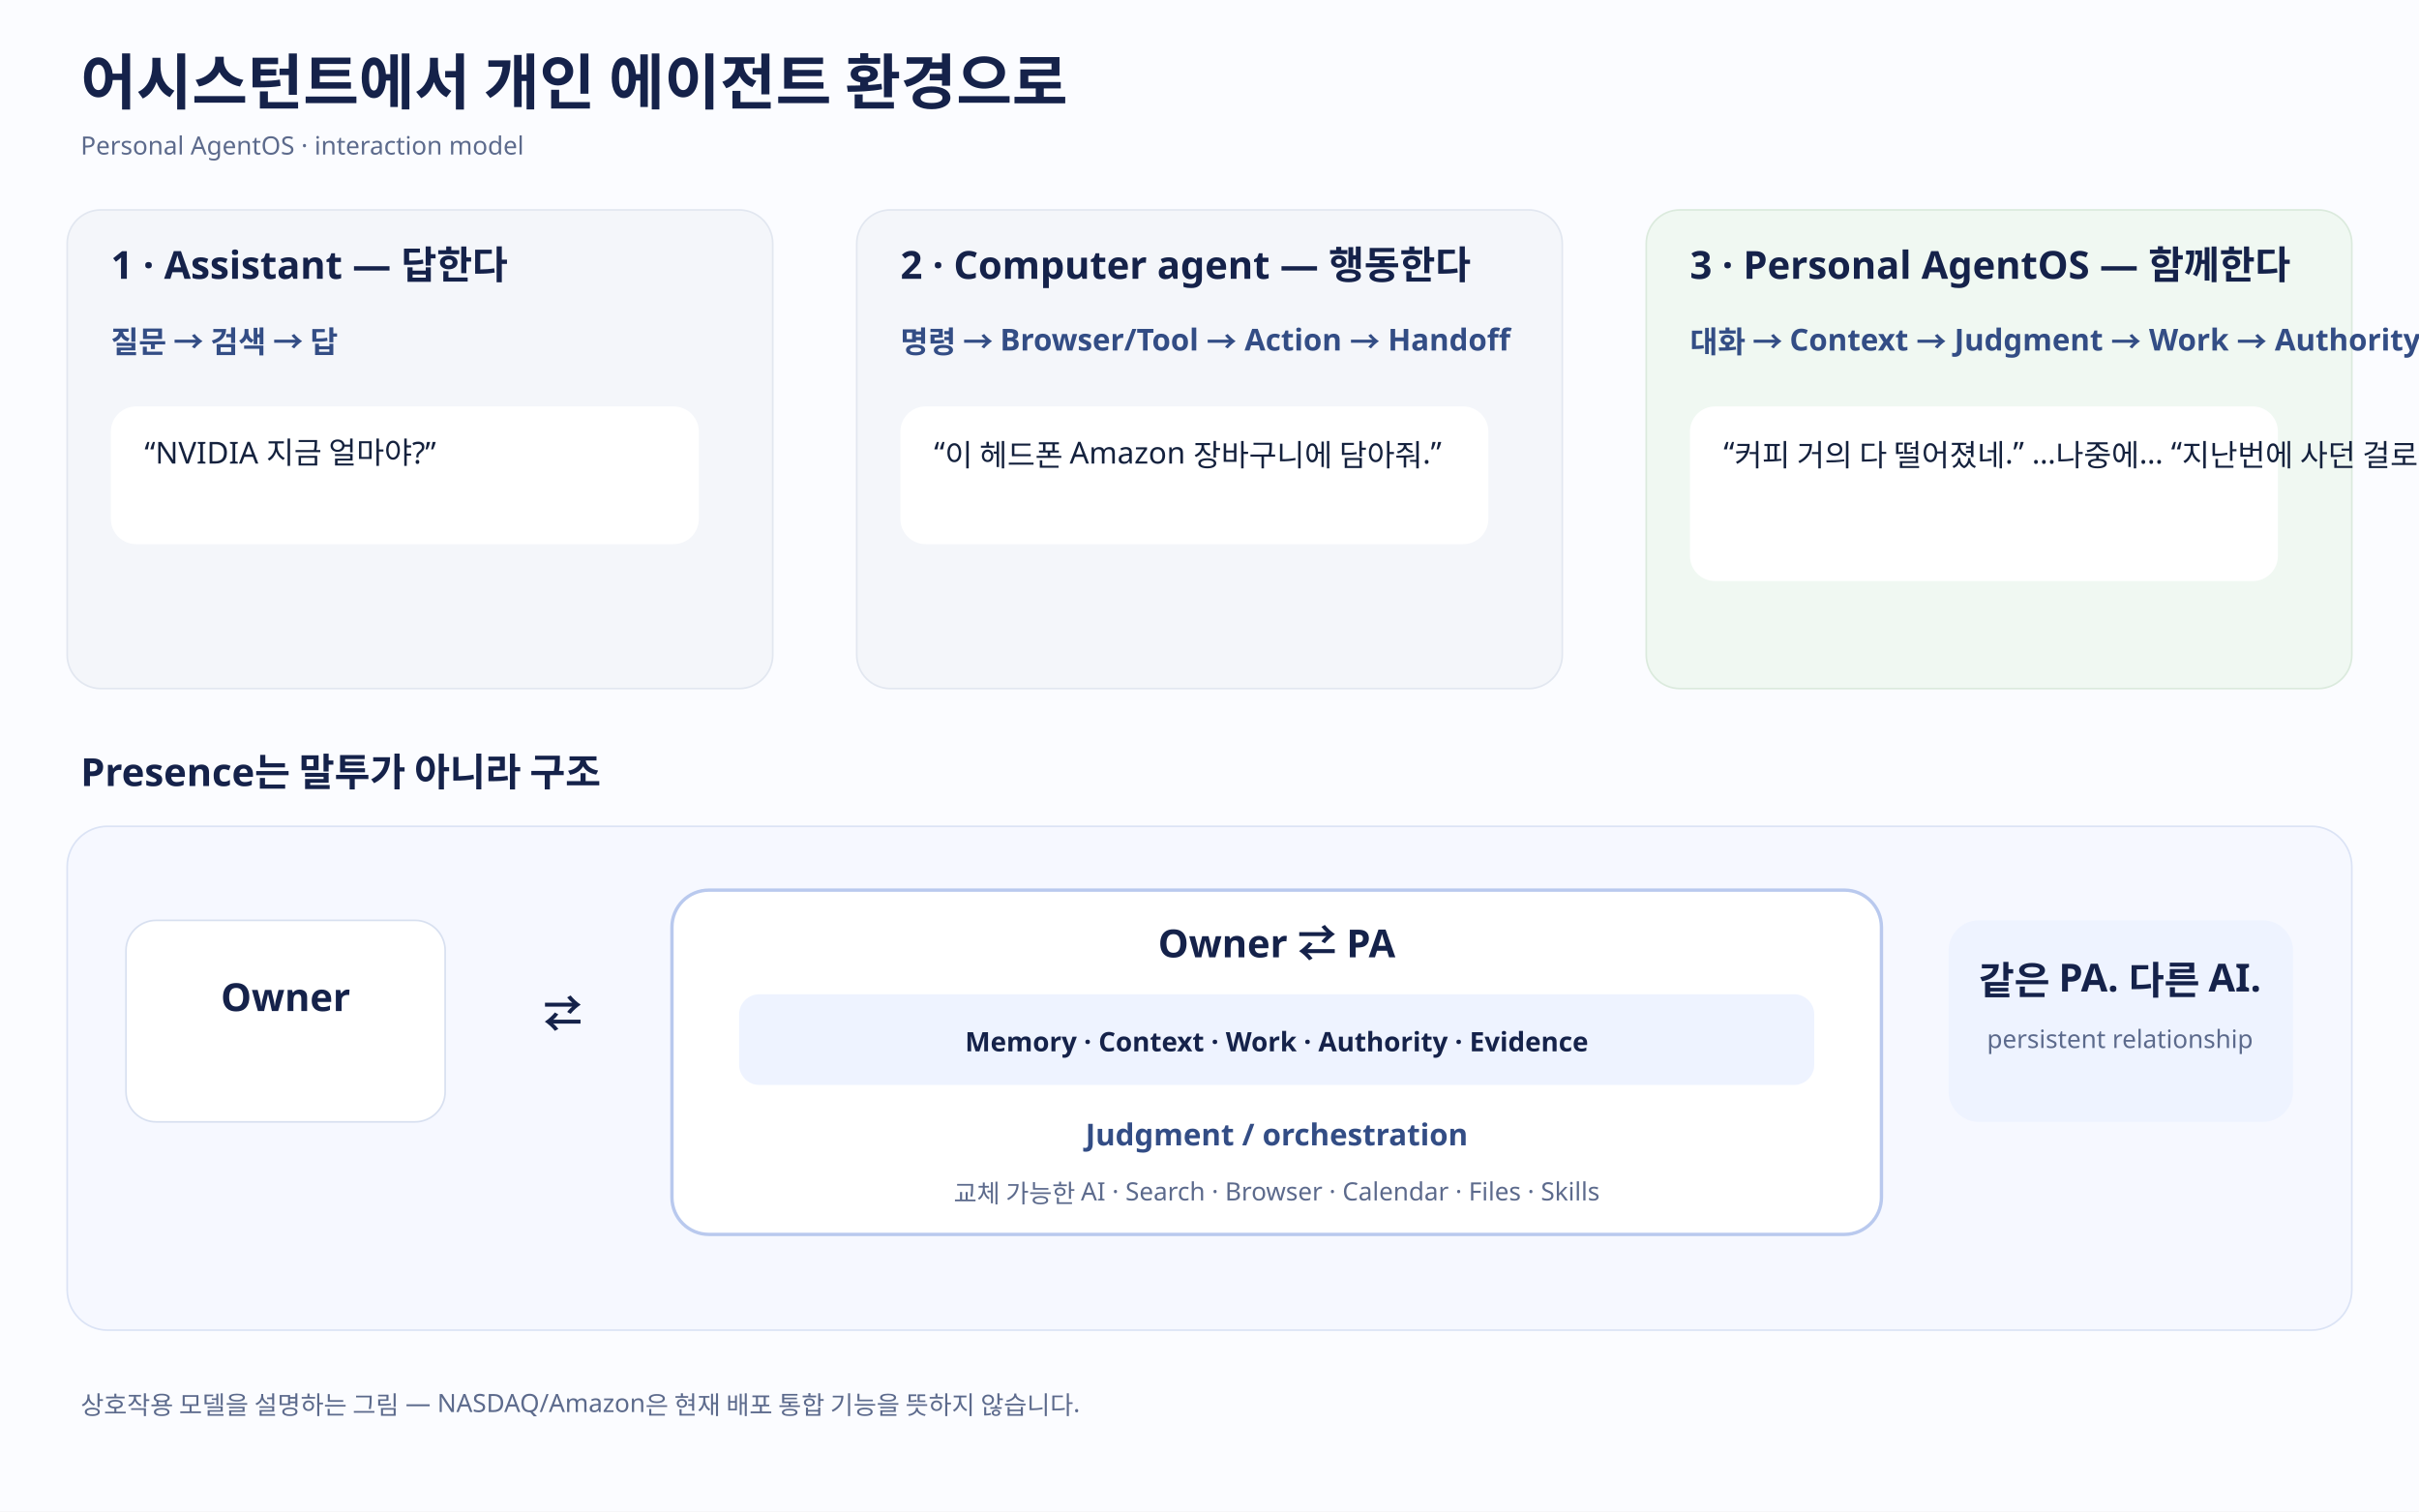
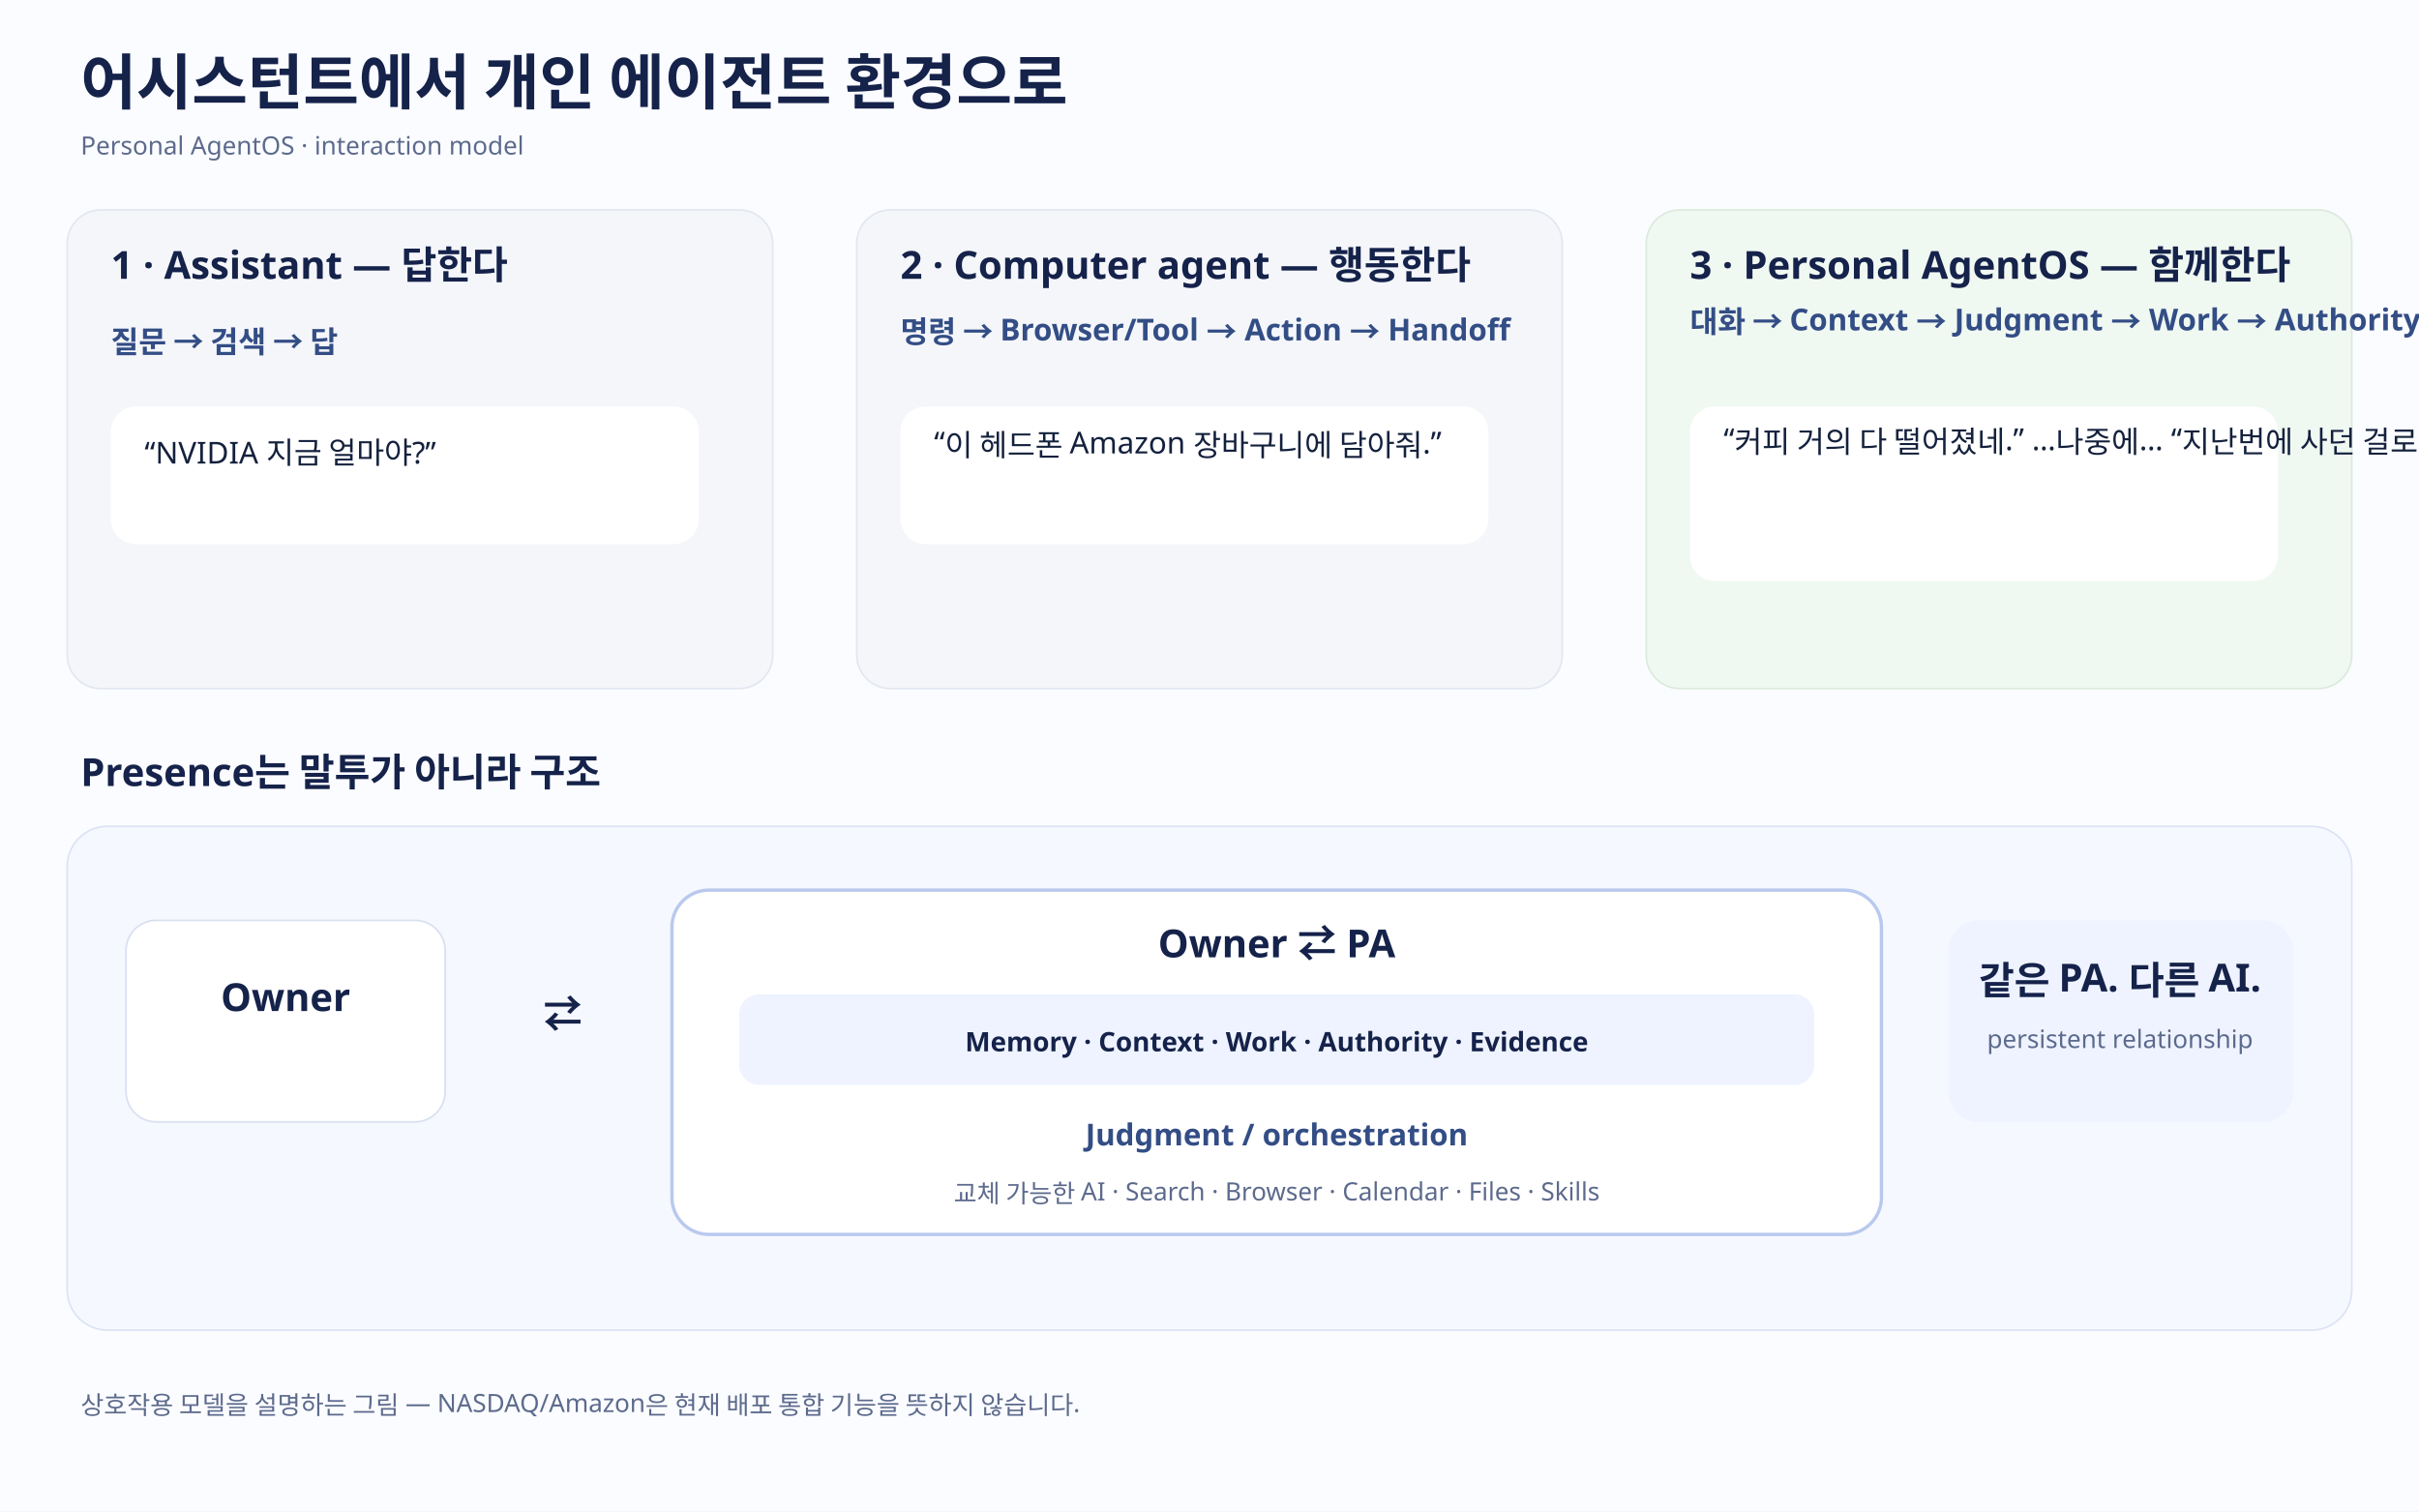
<svg xmlns="http://www.w3.org/2000/svg" width="1440" height="900" viewBox="0 0 1440 900" role="img" aria-labelledby="title desc">
  <style>
text{font-family:-apple-system,BlinkMacSystemFont,"Segoe UI","Noto Sans","Noto Sans CJK KR","Noto Sans CJK JP",Arial,sans-serif;fill:#15224a}.h1{font-size:36px;font-weight:700}.h2{font-size:23px;font-weight:700}.body{font-size:18px}.small{font-size:15px;fill:#5c6a8c}.flow{font-size:18px;font-weight:600;fill:#334d85}.quote{font-size:18px;fill:#14213d}.tag{font-size:16px;font-weight:600}.center{text-anchor:middle}
</style>
  <rect width="1440" height="900" fill="#fbfcff" />
  <text x="48" y="62" class="h1">어시스턴트에서 개인 에이전트 환경으로</text>
  <text x="48" y="92" class="small">Personal AgentOS · interaction model</text>
  <rect x="40" y="125" width="420" height="285" rx="20" fill="#f4f6fa" stroke="#e2e7f0" />
  <rect x="510" y="125" width="420" height="285" rx="20" fill="#f4f6fa" stroke="#e2e7f0" />
  <rect x="980" y="125" width="420" height="285" rx="20" fill="#f0f8f2" stroke="#dbeadd" />
  <text x="66" y="166" class="h2">1 · Assistant — 답한다</text>
  <text x="66" y="210" class="flow">질문 → 검색 → 답</text>
  <rect x="66" y="242" width="350" height="82" rx="15" fill="#fff" />
  <text x="86" y="276" class="quote">“NVIDIA 지금 얼마야?”</text>
  <text x="536" y="166" class="h2">2 · Computer agent — 행동한다</text>
-   <text x="536" y="210" class="flow">명령 → Browser/Tool → Action → Handoff</text>
+   <text x="536" y="204" class="flow" textLength="330" lengthAdjust="spacingAndGlyphs">명령 → Browser/Tool → Action → Handoff</text>
  <rect x="536" y="242" width="350" height="82" rx="15" fill="#fff" />
-   <text x="556" y="276" class="quote">“이 헤드폰 Amazon 장바구니에 담아줘.”</text>
+   <text x="556" y="270" class="quote" textLength="310" lengthAdjust="spacingAndGlyphs">“이 헤드폰 Amazon 장바구니에 담아줘.”</text>
  <text x="1006" y="166" class="h2">3 · Personal AgentOS — 함께한다</text>
-   <text x="1006" y="210" class="flow">대화 → Context → Judgment → Work → Authority</text>
+   <text x="1006" y="198" class="flow" textLength="330" lengthAdjust="spacingAndGlyphs">대화 → Context → Judgment → Work → Authority</text>
  <rect x="1006" y="242" width="350" height="104" rx="15" fill="#fff" />
-   <text x="1026" y="276" class="quote">“커피 거의 다 떨어졌네.”  …나중에…  “지난번에 사던 걸로 그냥 사줘.”</text>
+   <text x="1026" y="268" class="quote" textLength="310" lengthAdjust="spacingAndGlyphs">“커피 거의 다 떨어졌네.”  …나중에…  “지난번에 사던 걸로 그냥 사줘.”</text>
  <text x="48" y="468" class="h2">Presence는 말투가 아니라 구조</text>
  <rect x="40" y="492" width="1360" height="300" rx="24" fill="#f6f8ff" stroke="#dbe3f5" />
  <rect x="75" y="548" width="190" height="120" rx="18" fill="#fff" stroke="#d8e0f0" />
  <text x="170" y="602" class="h2 center">Owner</text>
  <text x="335" y="612" class="h2 center">⇄</text>
  <rect x="400" y="530" width="720" height="205" rx="22" fill="#fff" stroke="#b9c9ee" stroke-width="2" />
  <text x="760" y="570" class="h2 center">Owner ⇄ PA</text>
  <rect x="440" y="592" width="640" height="54" rx="12" fill="#eef3ff" />
  <text x="760" y="626" class="tag center">Memory · Context · Work · Authority · Evidence</text>
  <text x="760" y="682" class="flow center">Judgment / orchestration</text>
  <text x="760" y="716" class="small center">교체 가능한 AI · Search · Browser · Calendar · Files · Skills</text>
  <rect x="1160" y="548" width="205" height="120" rx="18" fill="#eef3ff" />
  <text x="1262" y="592" class="h2 center">같은 PA. 다른 AI.</text>
  <text x="1262" y="624" class="small center">persistent relationship</text>
  <text x="48" y="842" class="small">상호작용 모델을 설명하는 그림 — NASDAQ/Amazon은 현재 배포 통합 기능을 뜻하지 않습니다.</text>
</svg>
